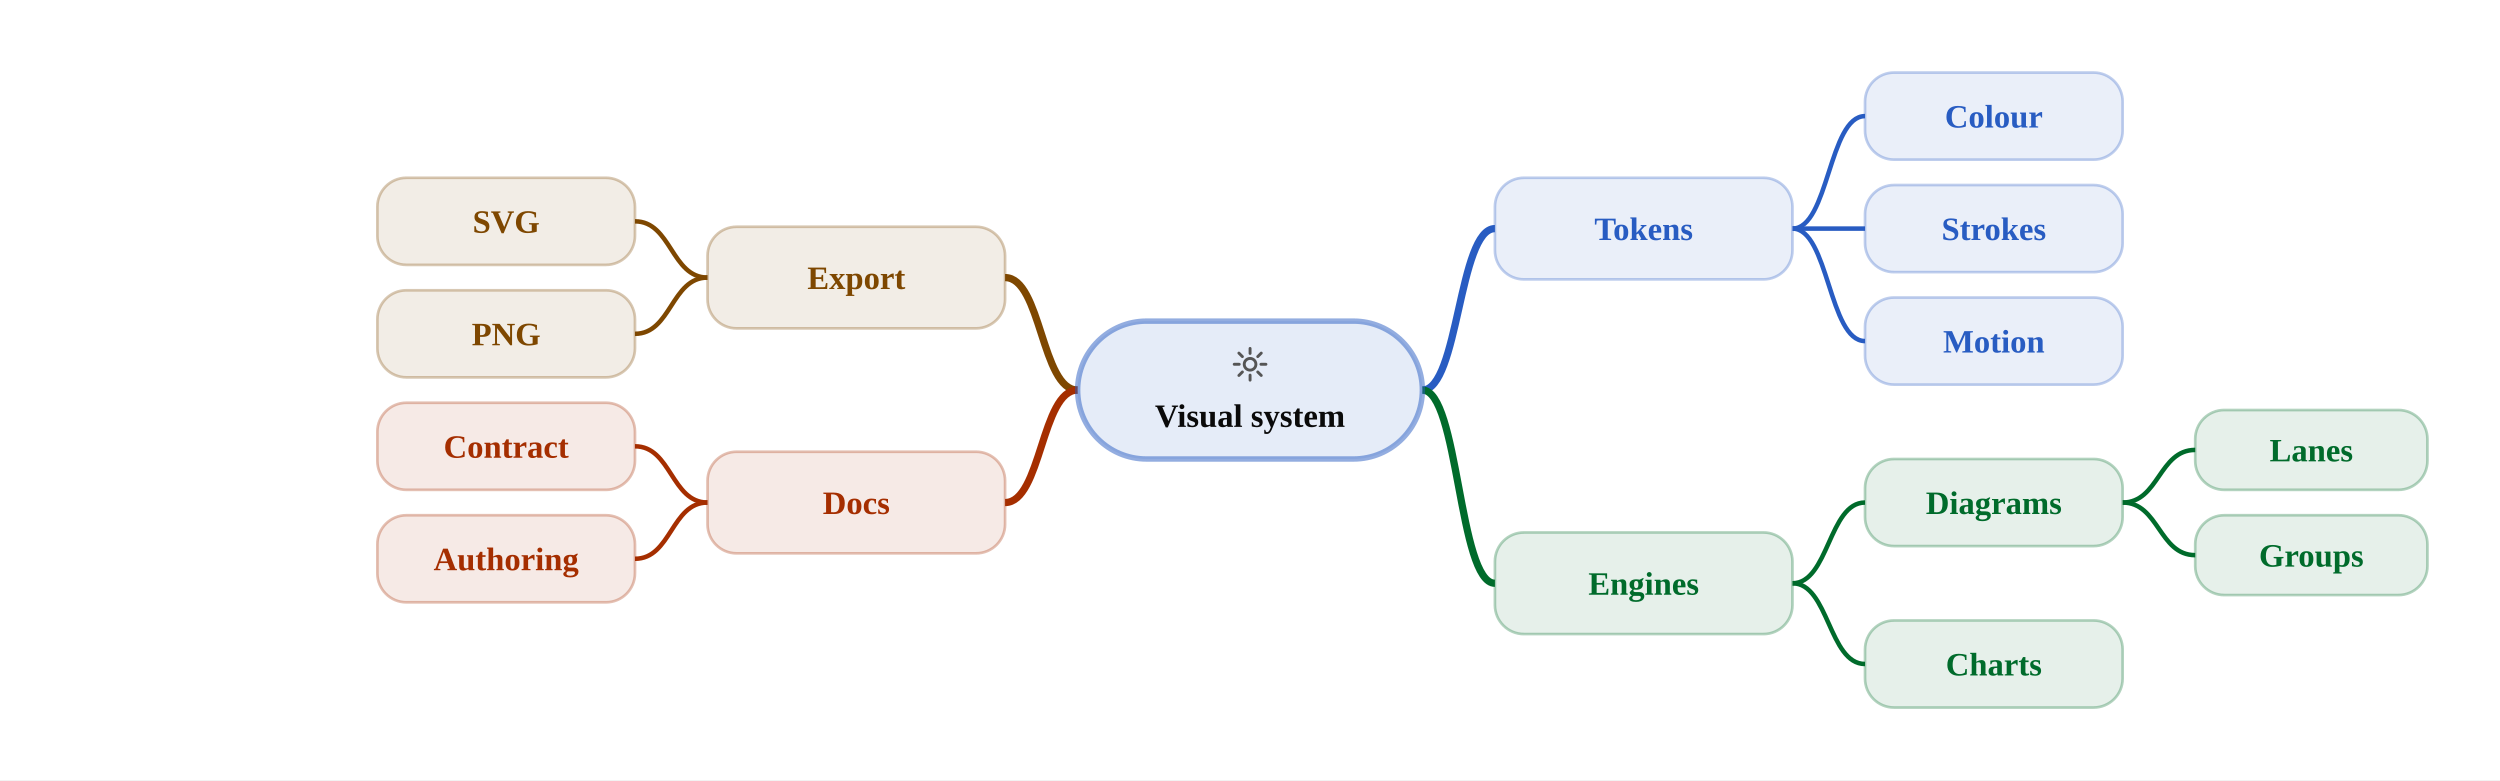
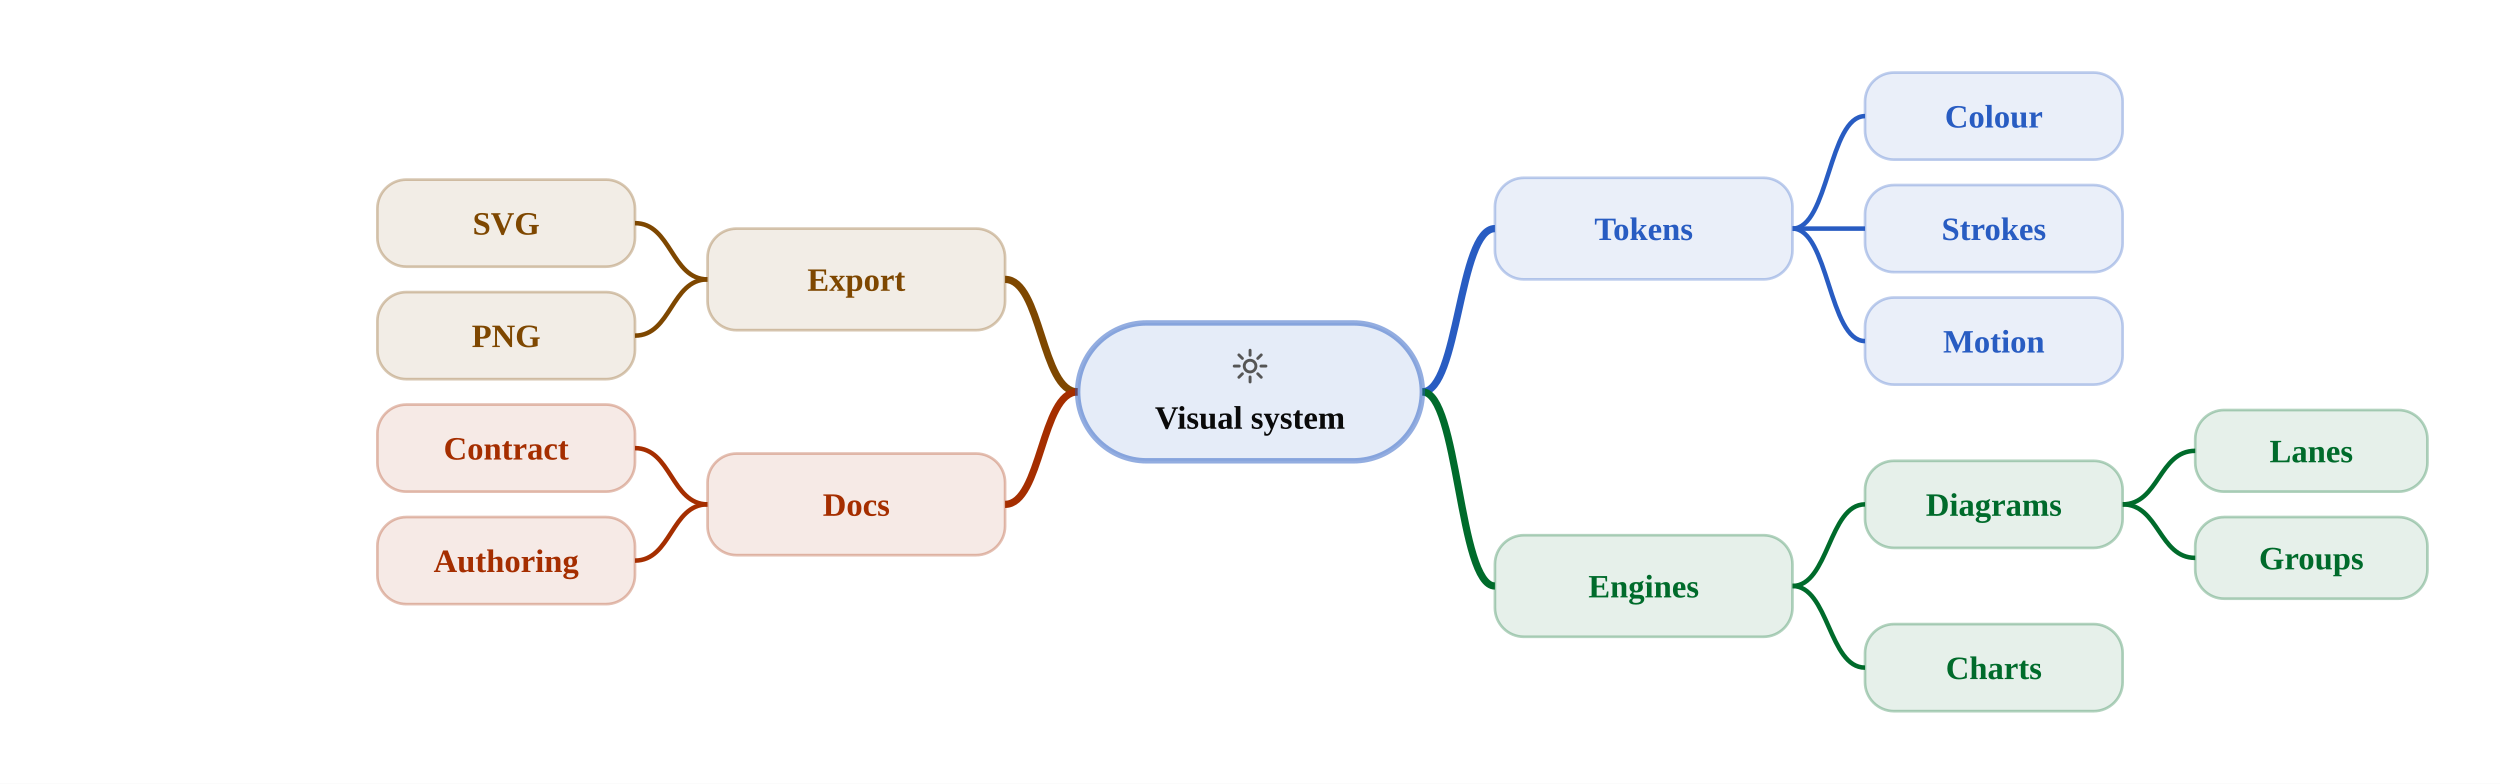
- <svg xmlns="http://www.w3.org/2000/svg" viewBox="0 0 1378 430" class="av-mm" width="1378" height="430" role="img">
+ <svg xmlns="http://www.w3.org/2000/svg" viewBox="0 0 1378 432" class="av-mm" width="1378" height="432" role="img">
  <style>.av-mm{--av-font:Inter,system-ui,sans-serif}.av-mm text{font-family:var(--av-font,inherit)}.av-mm .pulse{opacity:0}</style>
-   <rect width="1378" height="430" fill="#ffffff" />
+   <rect width="1378" height="432" fill="#ffffff" />
  <g class="edge" data-t="tokens col">
    <path class="line" d="M988,126 C1008,126 1008,64 1028,64" fill="none" stroke="#285cc2" stroke-width="2.5" stroke-linecap="round" pathLength="1" />
    <circle class="pulse" r="5.5" fill="#285cc2" style="offset-path:path('M988,126 C1008,126 1008,64 1028,64')" />
  </g>
  <g class="edge" data-t="tokens str">
    <path class="line" d="M988,126 C1008,126 1008,126 1028,126" fill="none" stroke="#285cc2" stroke-width="2.5" stroke-linecap="round" pathLength="1" />
    <circle class="pulse" r="5.5" fill="#285cc2" style="offset-path:path('M988,126 C1008,126 1008,126 1028,126')" />
  </g>
  <g class="edge" data-t="tokens mot">
    <path class="line" d="M988,126 C1008,126 1008,188 1028,188" fill="none" stroke="#285cc2" stroke-width="2.5" stroke-linecap="round" pathLength="1" />
    <circle class="pulse" r="5.5" fill="#285cc2" style="offset-path:path('M988,126 C1008,126 1008,188 1028,188')" />
  </g>
  <g class="edge" data-t="vis tokens">
-     <path class="line" d="M784,215 C804,215 804,126 824,126" fill="none" stroke="#285cc2" stroke-width="4" stroke-linecap="round" pathLength="1" />
-     <circle class="pulse" r="5.5" fill="#285cc2" style="offset-path:path('M784,215 C804,215 804,126 824,126')" />
+     <path class="line" d="M784,216 C804,216 804,126 824,126" fill="none" stroke="#285cc2" stroke-width="4" stroke-linecap="round" pathLength="1" />
+     <circle class="pulse" r="5.5" fill="#285cc2" style="offset-path:path('M784,216 C804,216 804,126 824,126')" />
  </g>
  <g class="edge" data-t="dia lan">
-     <path class="line" d="M1170,277 C1190,277 1190,248 1210,248" fill="none" stroke="#006b2b" stroke-width="2.5" stroke-linecap="round" pathLength="1" />
-     <circle class="pulse" r="5.5" fill="#006b2b" style="offset-path:path('M1170,277 C1190,277 1190,248 1210,248')" />
+     <path class="line" d="M1170,278 C1190,278 1190,248.5 1210,248.5" fill="none" stroke="#006b2b" stroke-width="2.5" stroke-linecap="round" pathLength="1" />
+     <circle class="pulse" r="5.5" fill="#006b2b" style="offset-path:path('M1170,278 C1190,278 1190,248.5 1210,248.5')" />
  </g>
  <g class="edge" data-t="dia grp">
-     <path class="line" d="M1170,277 C1190,277 1190,306 1210,306" fill="none" stroke="#006b2b" stroke-width="2.5" stroke-linecap="round" pathLength="1" />
-     <circle class="pulse" r="5.5" fill="#006b2b" style="offset-path:path('M1170,277 C1190,277 1190,306 1210,306')" />
+     <path class="line" d="M1170,278 C1190,278 1190,307.5 1210,307.5" fill="none" stroke="#006b2b" stroke-width="2.5" stroke-linecap="round" pathLength="1" />
+     <circle class="pulse" r="5.5" fill="#006b2b" style="offset-path:path('M1170,278 C1190,278 1190,307.5 1210,307.5')" />
  </g>
  <g class="edge" data-t="engines dia">
-     <path class="line" d="M988,321.5 C1008,321.5 1008,277 1028,277" fill="none" stroke="#006b2b" stroke-width="2.5" stroke-linecap="round" pathLength="1" />
-     <circle class="pulse" r="5.5" fill="#006b2b" style="offset-path:path('M988,321.5 C1008,321.5 1008,277 1028,277')" />
+     <path class="line" d="M988,323 C1008,323 1008,278 1028,278" fill="none" stroke="#006b2b" stroke-width="2.5" stroke-linecap="round" pathLength="1" />
+     <circle class="pulse" r="5.5" fill="#006b2b" style="offset-path:path('M988,323 C1008,323 1008,278 1028,278')" />
  </g>
  <g class="edge" data-t="engines cha">
-     <path class="line" d="M988,321.5 C1008,321.5 1008,366 1028,366" fill="none" stroke="#006b2b" stroke-width="2.5" stroke-linecap="round" pathLength="1" />
-     <circle class="pulse" r="5.5" fill="#006b2b" style="offset-path:path('M988,321.5 C1008,321.5 1008,366 1028,366')" />
+     <path class="line" d="M988,323 C1008,323 1008,368 1028,368" fill="none" stroke="#006b2b" stroke-width="2.5" stroke-linecap="round" pathLength="1" />
+     <circle class="pulse" r="5.5" fill="#006b2b" style="offset-path:path('M988,323 C1008,323 1008,368 1028,368')" />
  </g>
  <g class="edge" data-t="vis engines">
-     <path class="line" d="M784,215 C804,215 804,321.5 824,321.5" fill="none" stroke="#006b2b" stroke-width="4" stroke-linecap="round" pathLength="1" />
-     <circle class="pulse" r="5.5" fill="#006b2b" style="offset-path:path('M784,215 C804,215 804,321.5 824,321.5')" />
+     <path class="line" d="M784,216 C804,216 804,323 824,323" fill="none" stroke="#006b2b" stroke-width="4" stroke-linecap="round" pathLength="1" />
+     <circle class="pulse" r="5.5" fill="#006b2b" style="offset-path:path('M784,216 C804,216 804,323 824,323')" />
  </g>
  <g class="edge" data-t="export svg">
-     <path class="line" d="M390,153 C370,153 370,122 350,122" fill="none" stroke="#7e4700" stroke-width="2.5" stroke-linecap="round" pathLength="1" />
-     <circle class="pulse" r="5.5" fill="#7e4700" style="offset-path:path('M390,153 C370,153 370,122 350,122')" />
+     <path class="line" d="M390,154 C370,154 370,123 350,123" fill="none" stroke="#7e4700" stroke-width="2.5" stroke-linecap="round" pathLength="1" />
+     <circle class="pulse" r="5.5" fill="#7e4700" style="offset-path:path('M390,154 C370,154 370,123 350,123')" />
  </g>
  <g class="edge" data-t="export png">
-     <path class="line" d="M390,153 C370,153 370,184 350,184" fill="none" stroke="#7e4700" stroke-width="2.5" stroke-linecap="round" pathLength="1" />
-     <circle class="pulse" r="5.5" fill="#7e4700" style="offset-path:path('M390,153 C370,153 370,184 350,184')" />
+     <path class="line" d="M390,154 C370,154 370,185 350,185" fill="none" stroke="#7e4700" stroke-width="2.5" stroke-linecap="round" pathLength="1" />
+     <circle class="pulse" r="5.5" fill="#7e4700" style="offset-path:path('M390,154 C370,154 370,185 350,185')" />
  </g>
  <g class="edge" data-t="vis export">
-     <path class="line" d="M594,215 C574,215 574,153 554,153" fill="none" stroke="#7e4700" stroke-width="4" stroke-linecap="round" pathLength="1" />
-     <circle class="pulse" r="5.5" fill="#7e4700" style="offset-path:path('M594,215 C574,215 574,153 554,153')" />
+     <path class="line" d="M594,216 C574,216 574,154 554,154" fill="none" stroke="#7e4700" stroke-width="4" stroke-linecap="round" pathLength="1" />
+     <circle class="pulse" r="5.5" fill="#7e4700" style="offset-path:path('M594,216 C574,216 574,154 554,154')" />
  </g>
  <g class="edge" data-t="docs con">
-     <path class="line" d="M390,277 C370,277 370,246 350,246" fill="none" stroke="#a52e00" stroke-width="2.5" stroke-linecap="round" pathLength="1" />
-     <circle class="pulse" r="5.5" fill="#a52e00" style="offset-path:path('M390,277 C370,277 370,246 350,246')" />
+     <path class="line" d="M390,278 C370,278 370,247 350,247" fill="none" stroke="#a52e00" stroke-width="2.5" stroke-linecap="round" pathLength="1" />
+     <circle class="pulse" r="5.5" fill="#a52e00" style="offset-path:path('M390,278 C370,278 370,247 350,247')" />
  </g>
  <g class="edge" data-t="docs aut">
-     <path class="line" d="M390,277 C370,277 370,308 350,308" fill="none" stroke="#a52e00" stroke-width="2.5" stroke-linecap="round" pathLength="1" />
-     <circle class="pulse" r="5.5" fill="#a52e00" style="offset-path:path('M390,277 C370,277 370,308 350,308')" />
+     <path class="line" d="M390,278 C370,278 370,309 350,309" fill="none" stroke="#a52e00" stroke-width="2.5" stroke-linecap="round" pathLength="1" />
+     <circle class="pulse" r="5.5" fill="#a52e00" style="offset-path:path('M390,278 C370,278 370,309 350,309')" />
  </g>
  <g class="edge" data-t="vis docs">
-     <path class="line" d="M594,215 C574,215 574,277 554,277" fill="none" stroke="#a52e00" stroke-width="4" stroke-linecap="round" pathLength="1" />
-     <circle class="pulse" r="5.5" fill="#a52e00" style="offset-path:path('M594,215 C574,215 574,277 554,277')" />
+     <path class="line" d="M594,216 C574,216 574,278 554,278" fill="none" stroke="#a52e00" stroke-width="4" stroke-linecap="round" pathLength="1" />
+     <circle class="pulse" r="5.5" fill="#a52e00" style="offset-path:path('M594,216 C574,216 574,278 554,278')" />
  </g>
  <g class="node" data-id="vis" data-t="vis tokens engines export docs">
-     <rect x="594" y="177" width="190" height="76" rx="38" fill="#ffffff" />
-     <rect x="594" y="177" width="190" height="76" rx="38" fill="#285cc2" stroke="#285cc2" fill-opacity="0.12" stroke-opacity="0.5" stroke-width="3" />
-     <path d="M12 15.5a3.5 3.5 0 1 0 0-7 3.5 3.5 0 0 0 0 7z M12 2.5v3 M12 18.5v3 M2.5 12h3 M18.5 12h3 M5.3 5.3l2.1 2.1 M16.6 16.6l2.1 2.1 M5.3 18.7l2.1-2.1 M16.6 7.4l2.1-2.1" fill="none" stroke="#555555" transform="translate(678 189.75) scale(0.92)" stroke-width="1.75" stroke-linecap="round" stroke-linejoin="round" />
-     <text x="689" y="235.3" text-anchor="middle" font-size="18" font-weight="600" fill="#0a0a0a">Visual system</text>
+     <rect x="594" y="178" width="190" height="76" rx="38" fill="#ffffff" />
+     <rect x="594" y="178" width="190" height="76" rx="38" fill="#285cc2" stroke="#285cc2" fill-opacity="0.12" stroke-opacity="0.5" stroke-width="3" />
+     <path d="M12 15.5a3.5 3.5 0 1 0 0-7 3.5 3.5 0 0 0 0 7z M12 2.5v3 M12 18.5v3 M2.5 12h3 M18.5 12h3 M5.3 5.3l2.1 2.1 M16.6 16.6l2.1 2.1 M5.3 18.7l2.1-2.1 M16.6 7.4l2.1-2.1" fill="none" stroke="#555555" transform="translate(678 190.75) scale(0.92)" stroke-width="1.75" stroke-linecap="round" stroke-linejoin="round" />
+     <text x="689" y="236.3" text-anchor="middle" font-size="18" font-weight="600" fill="#0a0a0a">Visual system</text>
  </g>
  <g class="node" data-id="col" data-t="col tokens">
    <rect x="1028" y="40" width="142" height="48" rx="16" fill="#ffffff" />
    <rect x="1028" y="40" width="142" height="48" rx="16" fill="#285cc2" stroke="#285cc2" fill-opacity="0.1" stroke-opacity="0.3" stroke-width="1.5" />
    <text x="1099" y="70.3" text-anchor="middle" font-size="18" font-weight="600" fill="#285cc2">Colour</text>
  </g>
  <g class="node" data-id="str" data-t="str tokens">
    <rect x="1028" y="102" width="142" height="48" rx="16" fill="#ffffff" />
    <rect x="1028" y="102" width="142" height="48" rx="16" fill="#285cc2" stroke="#285cc2" fill-opacity="0.1" stroke-opacity="0.3" stroke-width="1.5" />
    <text x="1099" y="132.3" text-anchor="middle" font-size="18" font-weight="600" fill="#285cc2">Strokes</text>
  </g>
  <g class="node" data-id="mot" data-t="mot tokens">
    <rect x="1028" y="164" width="142" height="48" rx="16" fill="#ffffff" />
    <rect x="1028" y="164" width="142" height="48" rx="16" fill="#285cc2" stroke="#285cc2" fill-opacity="0.1" stroke-opacity="0.3" stroke-width="1.5" />
    <text x="1099" y="194.3" text-anchor="middle" font-size="18" font-weight="600" fill="#285cc2">Motion</text>
  </g>
  <g class="node" data-id="tokens" data-t="tokens vis col str mot">
    <rect x="824" y="98" width="164" height="56" rx="16" fill="#ffffff" />
    <rect x="824" y="98" width="164" height="56" rx="16" fill="#285cc2" stroke="#285cc2" fill-opacity="0.1" stroke-opacity="0.3" stroke-width="1.5" />
    <text x="906" y="132.3" text-anchor="middle" font-size="18" font-weight="600" fill="#285cc2">Tokens</text>
  </g>
  <g class="node" data-id="lan" data-t="lan dia">
-     <rect x="1210" y="226" width="128" height="44" rx="16" fill="#ffffff" />
-     <rect x="1210" y="226" width="128" height="44" rx="16" fill="#006b2b" stroke="#006b2b" fill-opacity="0.1" stroke-opacity="0.3" stroke-width="1.5" />
-     <text x="1274" y="254.3" text-anchor="middle" font-size="18" font-weight="600" fill="#006b2b">Lanes</text>
+     <rect x="1210" y="226" width="128" height="45" rx="16" fill="#ffffff" />
+     <rect x="1210" y="226" width="128" height="45" rx="16" fill="#006b2b" stroke="#006b2b" fill-opacity="0.1" stroke-opacity="0.3" stroke-width="1.5" />
+     <text x="1274" y="254.8" text-anchor="middle" font-size="18" font-weight="600" fill="#006b2b">Lanes</text>
  </g>
  <g class="node" data-id="grp" data-t="grp dia">
-     <rect x="1210" y="284" width="128" height="44" rx="16" fill="#ffffff" />
-     <rect x="1210" y="284" width="128" height="44" rx="16" fill="#006b2b" stroke="#006b2b" fill-opacity="0.1" stroke-opacity="0.3" stroke-width="1.5" />
-     <text x="1274" y="312.3" text-anchor="middle" font-size="18" font-weight="600" fill="#006b2b">Groups</text>
+     <rect x="1210" y="285" width="128" height="45" rx="16" fill="#ffffff" />
+     <rect x="1210" y="285" width="128" height="45" rx="16" fill="#006b2b" stroke="#006b2b" fill-opacity="0.1" stroke-opacity="0.3" stroke-width="1.5" />
+     <text x="1274" y="313.8" text-anchor="middle" font-size="18" font-weight="600" fill="#006b2b">Groups</text>
  </g>
  <g class="node" data-id="dia" data-t="dia engines lan grp">
-     <rect x="1028" y="253" width="142" height="48" rx="16" fill="#ffffff" />
-     <rect x="1028" y="253" width="142" height="48" rx="16" fill="#006b2b" stroke="#006b2b" fill-opacity="0.1" stroke-opacity="0.3" stroke-width="1.5" />
-     <text x="1099" y="283.3" text-anchor="middle" font-size="18" font-weight="600" fill="#006b2b">Diagrams</text>
+     <rect x="1028" y="254" width="142" height="48" rx="16" fill="#ffffff" />
+     <rect x="1028" y="254" width="142" height="48" rx="16" fill="#006b2b" stroke="#006b2b" fill-opacity="0.1" stroke-opacity="0.3" stroke-width="1.5" />
+     <text x="1099" y="284.3" text-anchor="middle" font-size="18" font-weight="600" fill="#006b2b">Diagrams</text>
  </g>
  <g class="node" data-id="cha" data-t="cha engines">
-     <rect x="1028" y="342" width="142" height="48" rx="16" fill="#ffffff" />
-     <rect x="1028" y="342" width="142" height="48" rx="16" fill="#006b2b" stroke="#006b2b" fill-opacity="0.1" stroke-opacity="0.3" stroke-width="1.5" />
-     <text x="1099" y="372.3" text-anchor="middle" font-size="18" font-weight="600" fill="#006b2b">Charts</text>
+     <rect x="1028" y="344" width="142" height="48" rx="16" fill="#ffffff" />
+     <rect x="1028" y="344" width="142" height="48" rx="16" fill="#006b2b" stroke="#006b2b" fill-opacity="0.1" stroke-opacity="0.3" stroke-width="1.5" />
+     <text x="1099" y="374.3" text-anchor="middle" font-size="18" font-weight="600" fill="#006b2b">Charts</text>
  </g>
  <g class="node" data-id="engines" data-t="engines vis dia cha">
-     <rect x="824" y="293.5" width="164" height="56" rx="16" fill="#ffffff" />
-     <rect x="824" y="293.5" width="164" height="56" rx="16" fill="#006b2b" stroke="#006b2b" fill-opacity="0.1" stroke-opacity="0.3" stroke-width="1.5" />
-     <text x="906" y="327.8" text-anchor="middle" font-size="18" font-weight="600" fill="#006b2b">Engines</text>
+     <rect x="824" y="295" width="164" height="56" rx="16" fill="#ffffff" />
+     <rect x="824" y="295" width="164" height="56" rx="16" fill="#006b2b" stroke="#006b2b" fill-opacity="0.1" stroke-opacity="0.3" stroke-width="1.5" />
+     <text x="906" y="329.3" text-anchor="middle" font-size="18" font-weight="600" fill="#006b2b">Engines</text>
  </g>
  <g class="node" data-id="svg" data-t="svg export">
-     <rect x="208" y="98" width="142" height="48" rx="16" fill="#ffffff" />
-     <rect x="208" y="98" width="142" height="48" rx="16" fill="#7e4700" stroke="#7e4700" fill-opacity="0.1" stroke-opacity="0.3" stroke-width="1.5" />
-     <text x="279" y="128.3" text-anchor="middle" font-size="18" font-weight="600" fill="#7e4700">SVG</text>
+     <rect x="208" y="99" width="142" height="48" rx="16" fill="#ffffff" />
+     <rect x="208" y="99" width="142" height="48" rx="16" fill="#7e4700" stroke="#7e4700" fill-opacity="0.1" stroke-opacity="0.3" stroke-width="1.5" />
+     <text x="279" y="129.3" text-anchor="middle" font-size="18" font-weight="600" fill="#7e4700">SVG</text>
  </g>
  <g class="node" data-id="png" data-t="png export">
-     <rect x="208" y="160" width="142" height="48" rx="16" fill="#ffffff" />
-     <rect x="208" y="160" width="142" height="48" rx="16" fill="#7e4700" stroke="#7e4700" fill-opacity="0.1" stroke-opacity="0.3" stroke-width="1.5" />
-     <text x="279" y="190.3" text-anchor="middle" font-size="18" font-weight="600" fill="#7e4700">PNG</text>
+     <rect x="208" y="161" width="142" height="48" rx="16" fill="#ffffff" />
+     <rect x="208" y="161" width="142" height="48" rx="16" fill="#7e4700" stroke="#7e4700" fill-opacity="0.1" stroke-opacity="0.3" stroke-width="1.5" />
+     <text x="279" y="191.3" text-anchor="middle" font-size="18" font-weight="600" fill="#7e4700">PNG</text>
  </g>
  <g class="node" data-id="export" data-t="export vis svg png">
-     <rect x="390" y="125" width="164" height="56" rx="16" fill="#ffffff" />
-     <rect x="390" y="125" width="164" height="56" rx="16" fill="#7e4700" stroke="#7e4700" fill-opacity="0.1" stroke-opacity="0.3" stroke-width="1.5" />
-     <text x="472" y="159.3" text-anchor="middle" font-size="18" font-weight="600" fill="#7e4700">Export</text>
+     <rect x="390" y="126" width="164" height="56" rx="16" fill="#ffffff" />
+     <rect x="390" y="126" width="164" height="56" rx="16" fill="#7e4700" stroke="#7e4700" fill-opacity="0.1" stroke-opacity="0.3" stroke-width="1.5" />
+     <text x="472" y="160.3" text-anchor="middle" font-size="18" font-weight="600" fill="#7e4700">Export</text>
  </g>
  <g class="node" data-id="con" data-t="con docs">
-     <rect x="208" y="222" width="142" height="48" rx="16" fill="#ffffff" />
-     <rect x="208" y="222" width="142" height="48" rx="16" fill="#a52e00" stroke="#a52e00" fill-opacity="0.1" stroke-opacity="0.3" stroke-width="1.5" />
-     <text x="279" y="252.3" text-anchor="middle" font-size="18" font-weight="600" fill="#a52e00">Contract</text>
+     <rect x="208" y="223" width="142" height="48" rx="16" fill="#ffffff" />
+     <rect x="208" y="223" width="142" height="48" rx="16" fill="#a52e00" stroke="#a52e00" fill-opacity="0.1" stroke-opacity="0.3" stroke-width="1.5" />
+     <text x="279" y="253.3" text-anchor="middle" font-size="18" font-weight="600" fill="#a52e00">Contract</text>
  </g>
  <g class="node" data-id="aut" data-t="aut docs">
-     <rect x="208" y="284" width="142" height="48" rx="16" fill="#ffffff" />
-     <rect x="208" y="284" width="142" height="48" rx="16" fill="#a52e00" stroke="#a52e00" fill-opacity="0.1" stroke-opacity="0.3" stroke-width="1.5" />
-     <text x="279" y="314.3" text-anchor="middle" font-size="18" font-weight="600" fill="#a52e00">Authoring</text>
+     <rect x="208" y="285" width="142" height="48" rx="16" fill="#ffffff" />
+     <rect x="208" y="285" width="142" height="48" rx="16" fill="#a52e00" stroke="#a52e00" fill-opacity="0.1" stroke-opacity="0.3" stroke-width="1.5" />
+     <text x="279" y="315.3" text-anchor="middle" font-size="18" font-weight="600" fill="#a52e00">Authoring</text>
  </g>
  <g class="node" data-id="docs" data-t="docs vis con aut">
-     <rect x="390" y="249" width="164" height="56" rx="16" fill="#ffffff" />
-     <rect x="390" y="249" width="164" height="56" rx="16" fill="#a52e00" stroke="#a52e00" fill-opacity="0.1" stroke-opacity="0.3" stroke-width="1.5" />
-     <text x="472" y="283.3" text-anchor="middle" font-size="18" font-weight="600" fill="#a52e00">Docs</text>
+     <rect x="390" y="250" width="164" height="56" rx="16" fill="#ffffff" />
+     <rect x="390" y="250" width="164" height="56" rx="16" fill="#a52e00" stroke="#a52e00" fill-opacity="0.1" stroke-opacity="0.3" stroke-width="1.5" />
+     <text x="472" y="284.3" text-anchor="middle" font-size="18" font-weight="600" fill="#a52e00">Docs</text>
  </g>
</svg>
